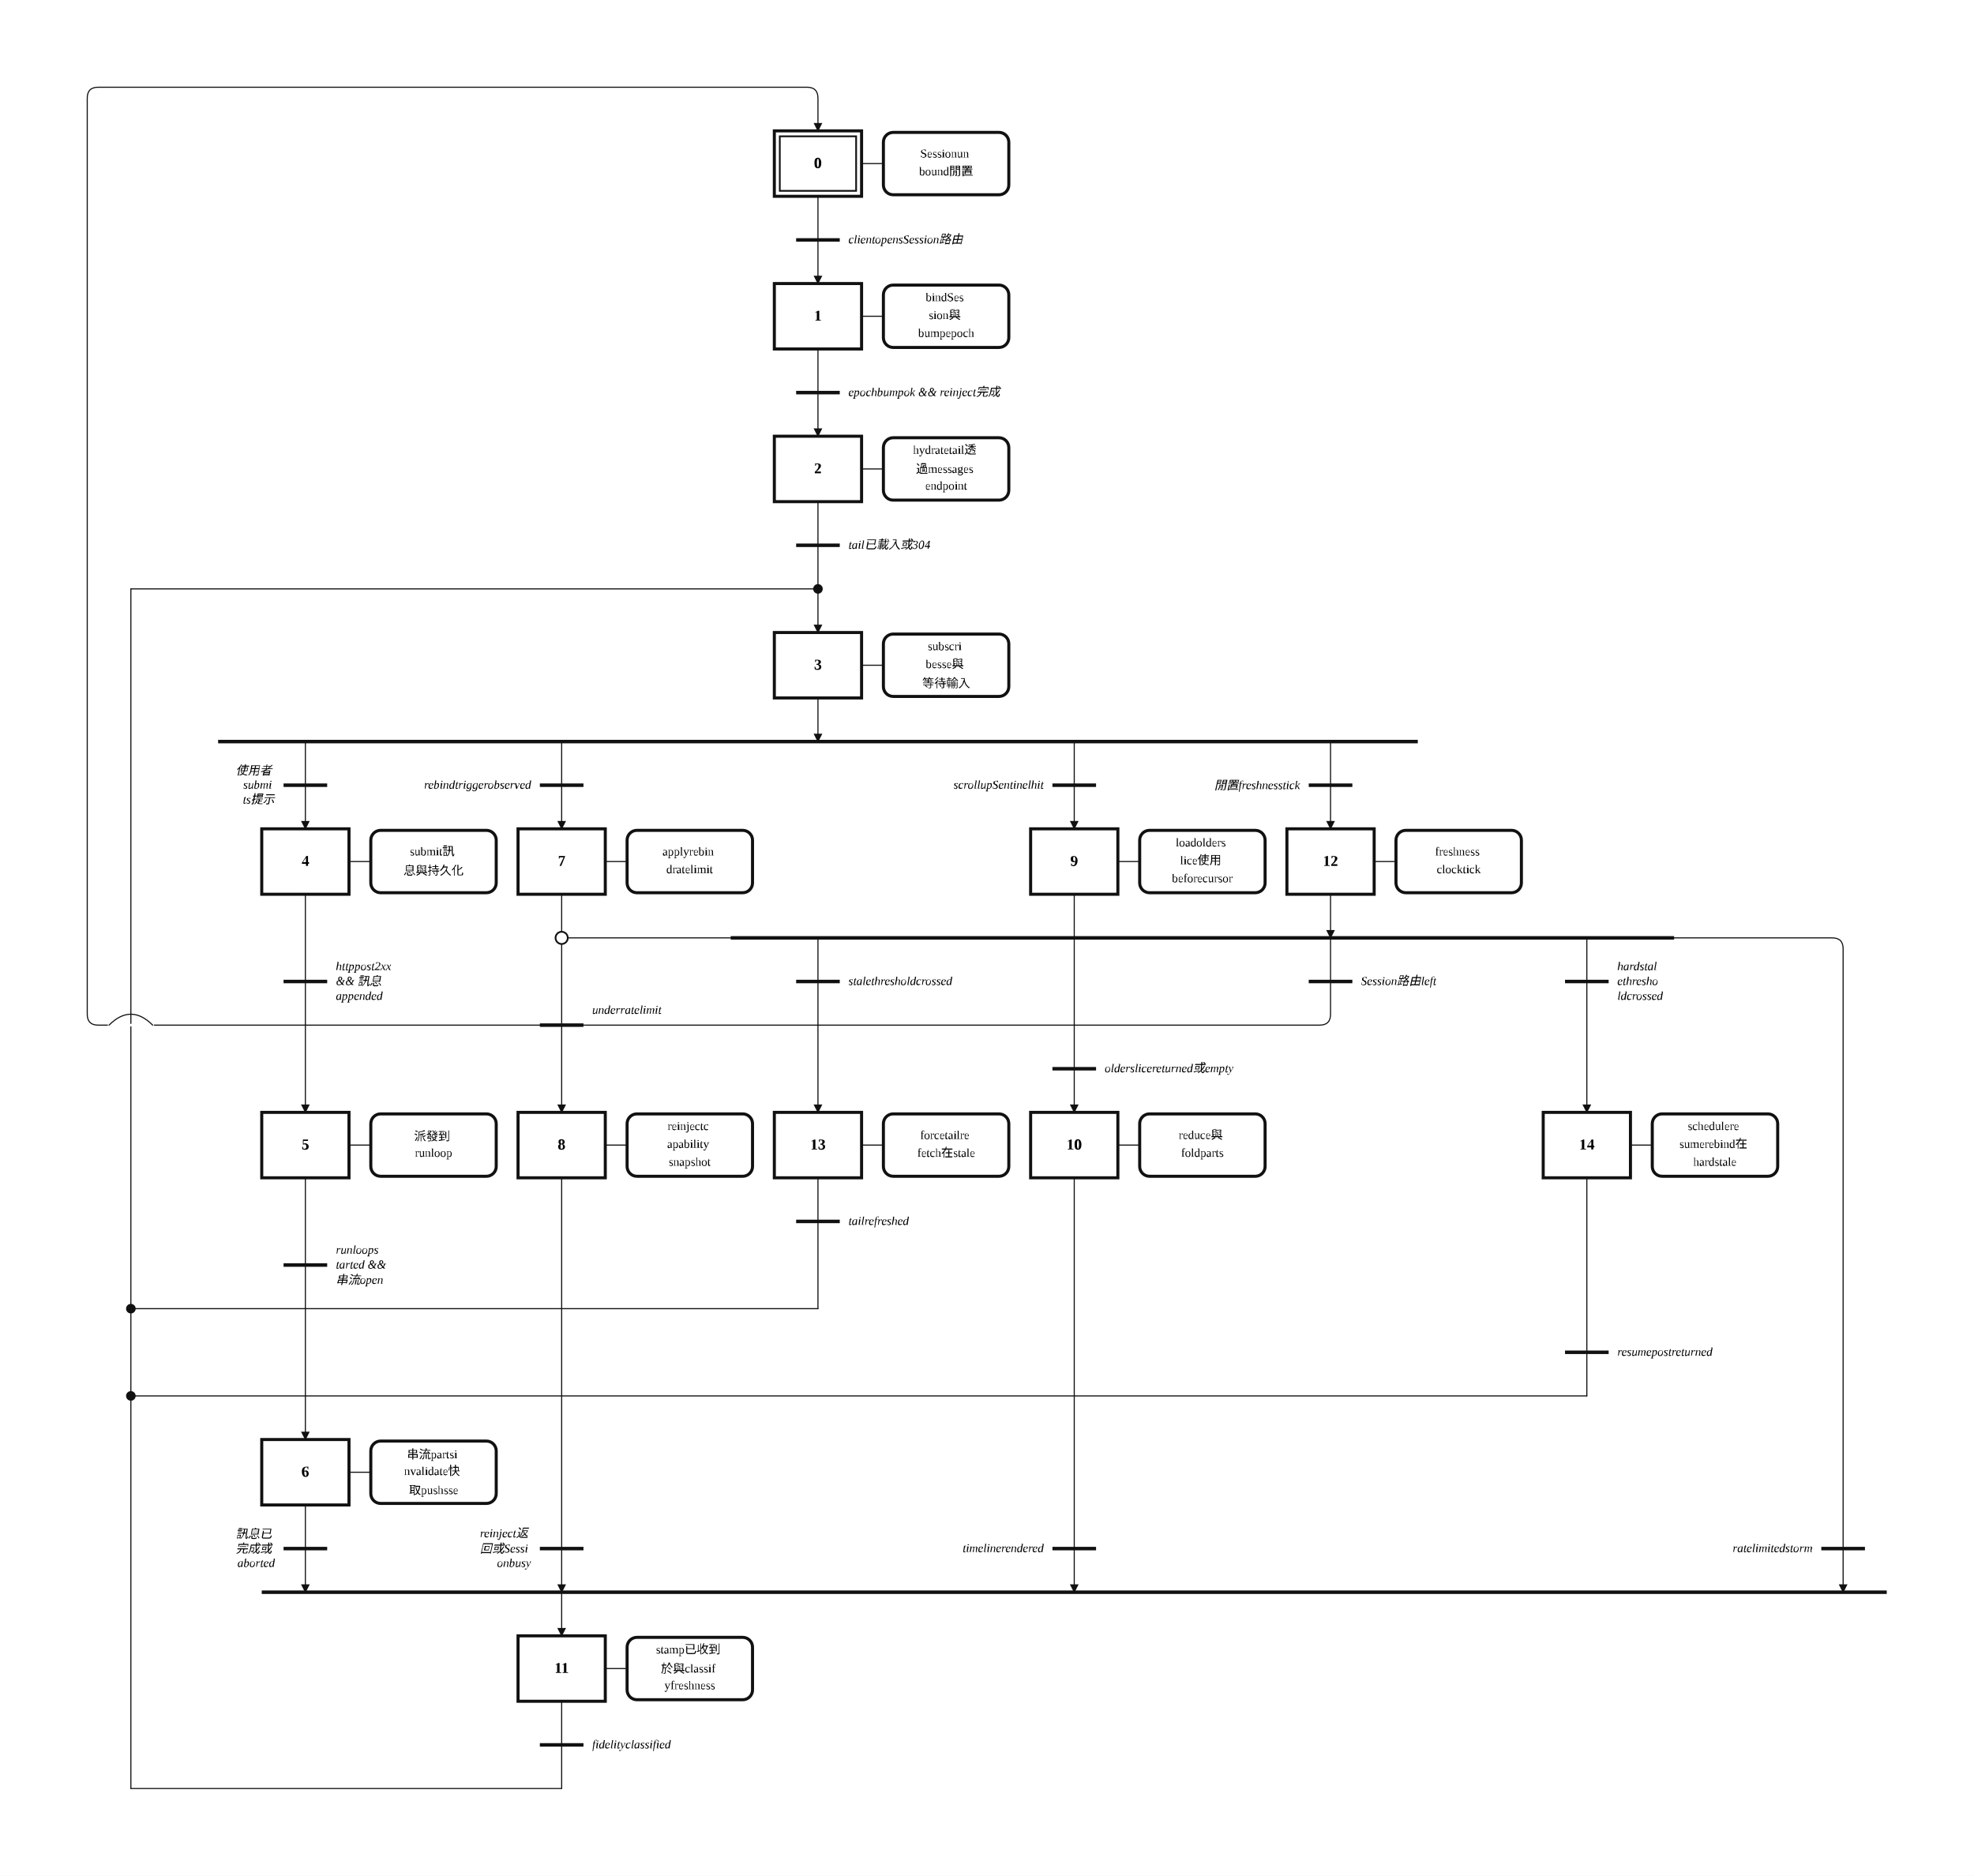
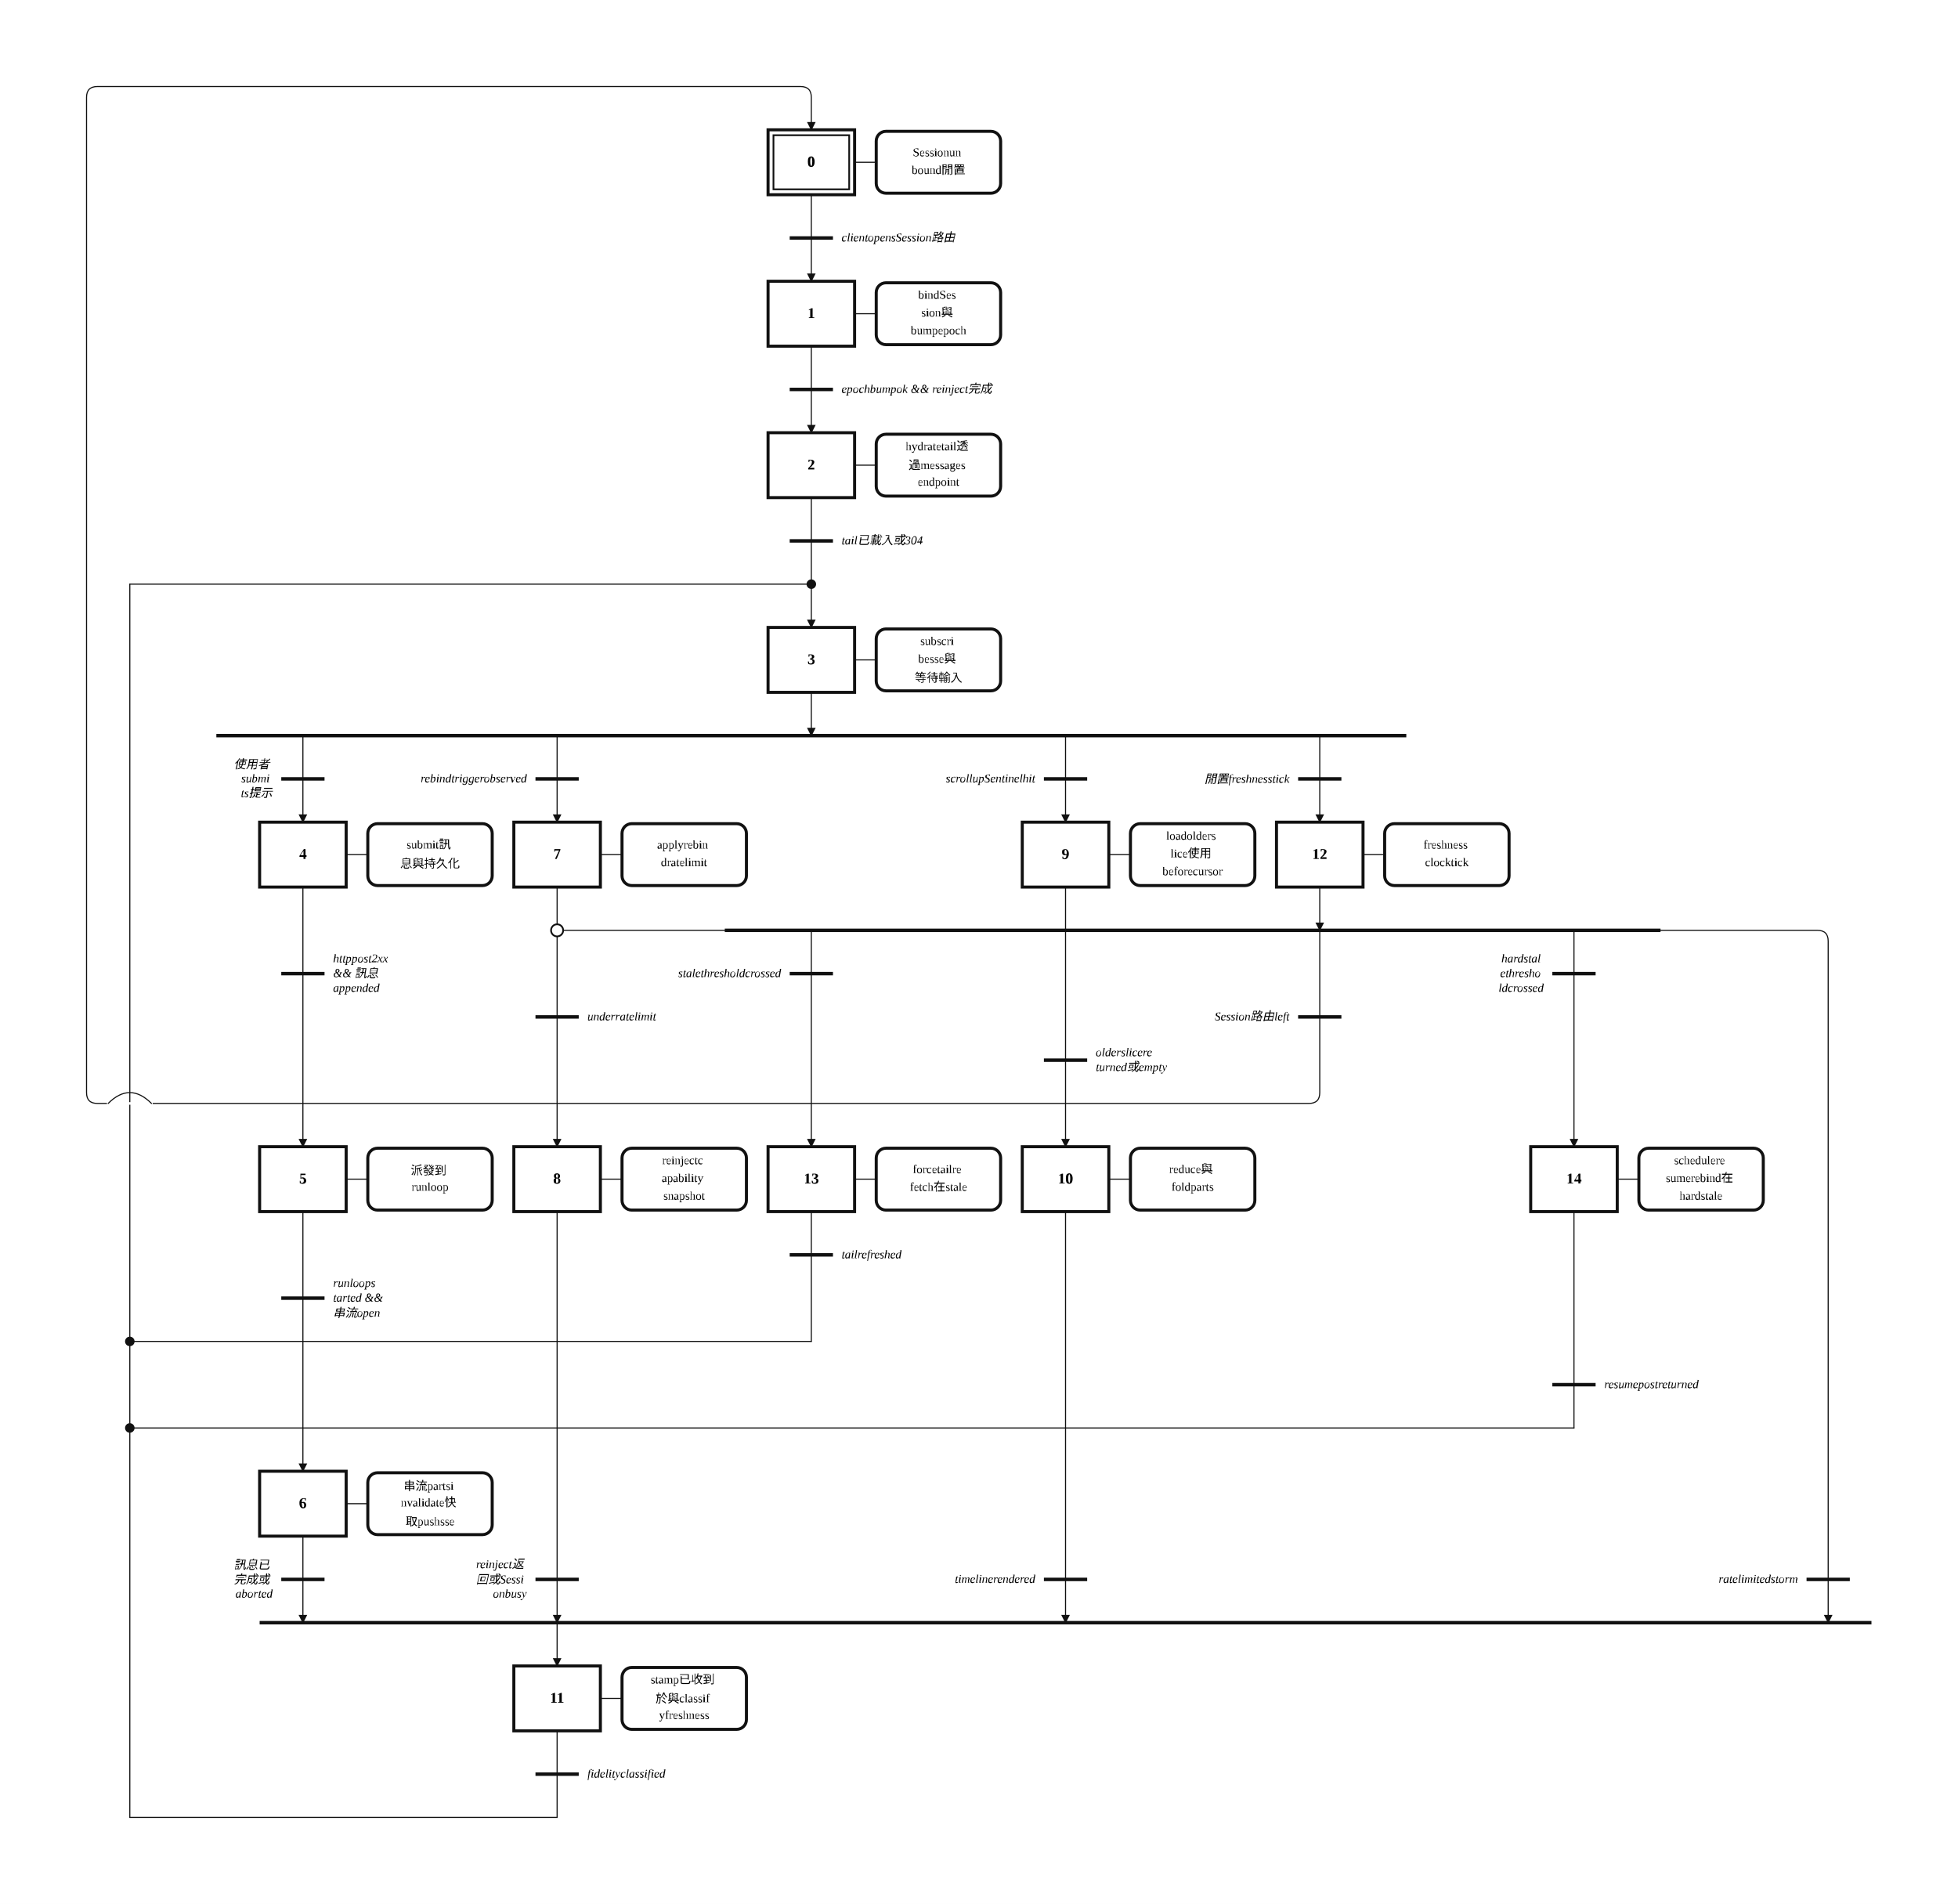
- <svg xmlns="http://www.w3.org/2000/svg" width="1810" height="1720" viewBox="-14.00 -2.00 90.50 86.00" role="img">
+ <svg xmlns="http://www.w3.org/2000/svg" width="1810" height="1760" viewBox="-14.00 -2.00 90.50 88.00" role="img">
  <style>
.step{fill:#fff;stroke:#111;stroke-width:.14}.step-inner{fill:none;stroke:#111;stroke-width:.08}
.action{fill:#fff;stroke:#111;stroke-width:.14}.gate{stroke:#111;stroke-width:.16}
.edge{fill:none;stroke:#111;stroke-width:.05;stroke-linecap:round;stroke-linejoin:round}.edge-arrow{marker-end:url(#arrow)}
.flyover-mask{stroke:#fff;stroke-width:.12;stroke-linecap:round}
.flyover{fill:none;stroke:#111;stroke-width:.05;stroke-linecap:round}
.junction{fill:#111;stroke:#111;stroke-width:0}.branch-junction{fill:#fff;stroke:#111;stroke-width:.08}
.assoc{stroke:#111;stroke-width:.05}.label{font:bold .7px 'Times New Roman', 'BiauKai', 'DFKai-SB', serif;text-anchor:middle;dominant-baseline:middle}
.action-label{font:.55px 'Times New Roman', 'BiauKai', 'DFKai-SB', serif;text-anchor:middle;dominant-baseline:middle}.gate-label{font:italic .55px 'Times New Roman', 'BiauKai', 'DFKai-SB', serif;text-anchor:start;dominant-baseline:middle}.gate-label-left{font:italic .55px 'Times New Roman', 'BiauKai', 'DFKai-SB', serif;text-anchor:end;dominant-baseline:middle}
</style>
  <defs>
    <marker id="arrow" markerWidth="0.4" markerHeight="0.4" refX="0.36" refY="0.2" orient="auto" markerUnits="userSpaceOnUse">
      <path d="M 0 0 L 0.4 0.2 L 0 0.4 z" fill="#111" />
    </marker>
  </defs>
-   <rect x="-14.00" y="-2.00" width="90.50" height="86.00" fill="white" />
+   <rect x="-14.00" y="-2.00" width="90.50" height="88.00" fill="white" />
  <path class="edge edge-arrow" d="M 23.50 23.00 L 23.50 27.00" />
  <path class="edge" d="M 23.50 7.00 L 23.50 9.00" />
  <path class="edge edge-arrow" d="M 23.50 9.00 L 23.50 11.00" />
  <path class="edge" d="M 23.50 14.00 L 23.50 16.00" />
  <path class="edge edge-arrow" d="M 23.50 16.00 L 23.50 18.00" />
  <path class="edge" d="M 23.50 21.00 L 23.50 23.00" />
  <path class="edge edge-arrow" d="M 23.50 30.00 L 23.50 32.00" />
  <path class="edge edge-arrow" d="M 0.00 32.00 L 0.00 36.00" />
  <path class="edge edge-arrow" d="M 11.75 32.00 L 11.75 36.00" />
  <path class="edge edge-arrow" d="M 35.25 32.00 L 35.25 36.00" />
  <path class="edge edge-arrow" d="M 47.00 32.00 L 47.00 36.00" />
  <path class="edge" d="M 0.00 39.00 L 0.00 43.00" />
-   <path class="edge edge-arrow" d="M 0.00 43.00 L 0.00 49.00" />
-   <path class="edge" d="M 0.00 52.00 L 0.00 56.00" />
-   <path class="edge edge-arrow" d="M 0.00 56.00 L 0.00 64.00" />
-   <path class="edge edge-arrow" d="M 0.00 67.00 L 0.00 71.00" />
-   <path class="edge edge-arrow" d="M 11.75 71.00 L 11.75 73.00" />
+   <path class="edge edge-arrow" d="M 0.00 43.00 L 0.00 51.00" />
+   <path class="edge" d="M 0.00 54.00 L 0.00 58.00" />
+   <path class="edge edge-arrow" d="M 0.00 58.00 L 0.00 66.00" />
+   <path class="edge edge-arrow" d="M 0.00 69.00 L 0.00 73.00" />
+   <path class="edge edge-arrow" d="M 11.75 73.00 L 11.75 75.00" />
  <path class="edge" d="M 11.75 39.00 L 11.75 41.00" />
  <path class="edge" d="M 11.75 41.00 L 11.75 45.00" />
-   <path class="edge edge-arrow" d="M 11.75 45.00 L 11.75 49.00" />
-   <path class="edge edge-arrow" d="M 11.75 41.00 L 70.00 41.00 Q 70.50 41.00 70.50 41.50 L 70.50 71.00" />
-   <path class="edge edge-arrow" d="M 11.75 52.00 L 11.75 71.00" />
+   <path class="edge edge-arrow" d="M 11.75 45.00 L 11.75 51.00" />
+   <path class="edge edge-arrow" d="M 11.75 41.00 L 70.00 41.00 Q 70.50 41.00 70.50 41.50 L 70.50 73.00" />
+   <path class="edge edge-arrow" d="M 11.75 54.00 L 11.75 73.00" />
  <path class="edge" d="M 35.25 39.00 L 35.25 47.00" />
-   <path class="edge edge-arrow" d="M 35.25 47.00 L 35.25 49.00" />
-   <path class="edge edge-arrow" d="M 35.25 52.00 L 35.25 71.00" />
-   <path class="edge" d="M 11.75 76.00 L 11.75 78.00" />
+   <path class="edge edge-arrow" d="M 35.25 47.00 L 35.25 51.00" />
+   <path class="edge edge-arrow" d="M 35.25 54.00 L 35.25 73.00" />
  <path class="edge" d="M 11.75 78.00 L 11.75 80.00" />
-   <path class="edge" d="M 11.75 80.00 L -8.00 80.00" />
-   <path class="edge" d="M -8.00 80.00 L -8.00 25.00" />
+   <path class="edge" d="M 11.75 80.00 L 11.75 82.00" />
+   <path class="edge" d="M 11.75 82.00 L -8.00 82.00" />
+   <path class="edge" d="M -8.00 82.00 L -8.00 25.00" />
  <path class="edge" d="M -8.00 25.00 L 23.50 25.00" />
  <path class="edge edge-arrow" d="M 47.00 39.00 L 47.00 41.00" />
-   <path class="edge edge-arrow" d="M 23.50 41.00 L 23.50 49.00" />
-   <path class="edge edge-arrow" d="M 58.75 41.00 L 58.75 49.00" />
-   <path class="edge edge-arrow" d="M 47.00 41.00 L 47.00 44.50 Q 47.00 45.00 46.50 45.00 L -9.50 45.00 Q -10.00 45.00 -10.00 44.50 L -10.00 2.50 Q -10.00 2.00 -9.50 2.00 L 23.00 2.00 Q 23.50 2.00 23.50 2.50 L 23.50 4.00" />
-   <path class="edge" d="M 23.50 52.00 L 23.50 54.00" />
-   <path class="edge" d="M 23.50 54.00 L 23.50 58.00" />
-   <path class="edge" d="M 23.50 58.00 L -8.00 58.00" />
-   <path class="edge" d="M 58.75 52.00 L 58.75 60.00" />
-   <path class="edge" d="M 58.75 60.00 L 58.75 62.00" />
-   <path class="edge" d="M 58.75 62.00 L -8.00 62.00" />
+   <path class="edge edge-arrow" d="M 23.50 41.00 L 23.50 51.00" />
+   <path class="edge edge-arrow" d="M 58.75 41.00 L 58.75 51.00" />
+   <path class="edge edge-arrow" d="M 47.00 41.00 L 47.00 48.50 Q 47.00 49.00 46.50 49.00 L -9.50 49.00 Q -10.00 49.00 -10.00 48.50 L -10.00 2.50 Q -10.00 2.00 -9.50 2.00 L 23.00 2.00 Q 23.50 2.00 23.50 2.50 L 23.50 4.00" />
+   <path class="edge" d="M 23.50 54.00 L 23.50 56.00" />
+   <path class="edge" d="M 23.50 56.00 L 23.50 60.00" />
+   <path class="edge" d="M 23.50 60.00 L -8.00 60.00" />
+   <path class="edge" d="M 58.75 54.00 L 58.75 62.00" />
+   <path class="edge" d="M 58.75 62.00 L 58.75 64.00" />
+   <path class="edge" d="M 58.75 64.00 L -8.00 64.00" />
  <rect class="step" x="21.50" y="4.00" width="4.00" height="3.00" />
  <rect class="step-inner" x="21.75" y="4.25" width="3.50" height="2.50" />
  <text class="label" x="23.50" y="5.50">0</text>
  <rect class="step" x="21.50" y="11.00" width="4.00" height="3.00" />
  <text class="label" x="23.50" y="12.50">1</text>
  <rect class="step" x="21.50" y="18.00" width="4.00" height="3.00" />
  <text class="label" x="23.50" y="19.50">2</text>
  <rect class="step" x="21.50" y="27.00" width="4.00" height="3.00" />
  <text class="label" x="23.50" y="28.50">3</text>
  <rect class="step" x="-2.00" y="36.00" width="4.00" height="3.00" />
  <text class="label" x="0.00" y="37.50">4</text>
-   <rect class="step" x="-2.00" y="49.00" width="4.00" height="3.00" />
-   <text class="label" x="0.00" y="50.50">5</text>
-   <rect class="step" x="-2.00" y="64.00" width="4.00" height="3.00" />
-   <text class="label" x="0.00" y="65.50">6</text>
+   <rect class="step" x="-2.00" y="51.00" width="4.00" height="3.00" />
+   <text class="label" x="0.00" y="52.50">5</text>
+   <rect class="step" x="-2.00" y="66.00" width="4.00" height="3.00" />
+   <text class="label" x="0.00" y="67.50">6</text>
  <rect class="step" x="9.75" y="36.00" width="4.00" height="3.00" />
  <text class="label" x="11.75" y="37.50">7</text>
-   <rect class="step" x="9.75" y="49.00" width="4.00" height="3.00" />
-   <text class="label" x="11.75" y="50.50">8</text>
+   <rect class="step" x="9.75" y="51.00" width="4.00" height="3.00" />
+   <text class="label" x="11.75" y="52.50">8</text>
  <rect class="step" x="33.25" y="36.00" width="4.00" height="3.00" />
  <text class="label" x="35.25" y="37.50">9</text>
-   <rect class="step" x="33.25" y="49.00" width="4.00" height="3.00" />
-   <text class="label" x="35.25" y="50.50">10</text>
-   <rect class="step" x="9.75" y="73.00" width="4.00" height="3.00" />
-   <text class="label" x="11.75" y="74.50">11</text>
+   <rect class="step" x="33.25" y="51.00" width="4.00" height="3.00" />
+   <text class="label" x="35.25" y="52.50">10</text>
+   <rect class="step" x="9.75" y="75.00" width="4.00" height="3.00" />
+   <text class="label" x="11.75" y="76.50">11</text>
  <rect class="step" x="45.00" y="36.00" width="4.00" height="3.00" />
  <text class="label" x="47.00" y="37.50">12</text>
-   <rect class="step" x="21.50" y="49.00" width="4.00" height="3.00" />
-   <text class="label" x="23.50" y="50.50">13</text>
-   <rect class="step" x="56.75" y="49.00" width="4.00" height="3.00" />
-   <text class="label" x="58.75" y="50.50">14</text>
+   <rect class="step" x="21.50" y="51.00" width="4.00" height="3.00" />
+   <text class="label" x="23.50" y="52.50">13</text>
+   <rect class="step" x="56.75" y="51.00" width="4.00" height="3.00" />
+   <text class="label" x="58.75" y="52.50">14</text>
  <line class="assoc" x1="25.50" y1="5.50" x2="26.50" y2="5.50" />
  <rect class="action" x="26.50" y="4.07" width="5.75" height="2.86" rx="0.45" ry="0.45" />
  <text class="action-label" x="29.38" y="5.09">
    <tspan x="29.38" dy="0">Sessionun</tspan>
    <tspan x="29.38" dy="0.82">bound閒置</tspan>
  </text>
  <line class="assoc" x1="25.50" y1="12.50" x2="26.50" y2="12.50" />
  <rect class="action" x="26.50" y="11.07" width="5.75" height="2.86" rx="0.45" ry="0.45" />
  <text class="action-label" x="29.38" y="11.68">
    <tspan x="29.38" dy="0">bindSes</tspan>
    <tspan x="29.38" dy="0.82">sion與</tspan>
    <tspan x="29.38" dy="0.82">bumpepoch</tspan>
  </text>
  <line class="assoc" x1="25.50" y1="19.50" x2="26.50" y2="19.50" />
  <rect class="action" x="26.50" y="18.07" width="5.75" height="2.86" rx="0.45" ry="0.45" />
  <text class="action-label" x="29.38" y="18.68">
    <tspan x="29.38" dy="0">hydratetail透</tspan>
    <tspan x="29.38" dy="0.82">過messages</tspan>
    <tspan x="29.38" dy="0.82">endpoint</tspan>
  </text>
  <line class="assoc" x1="25.50" y1="28.50" x2="26.50" y2="28.50" />
  <rect class="action" x="26.50" y="27.07" width="5.75" height="2.86" rx="0.45" ry="0.45" />
  <text class="action-label" x="29.38" y="27.68">
    <tspan x="29.38" dy="0">subscri</tspan>
    <tspan x="29.38" dy="0.82">besse與</tspan>
    <tspan x="29.38" dy="0.82">等待輸入</tspan>
  </text>
  <line class="assoc" x1="2.00" y1="37.50" x2="3.00" y2="37.50" />
  <rect class="action" x="3.00" y="36.07" width="5.75" height="2.86" rx="0.45" ry="0.45" />
  <text class="action-label" x="5.88" y="37.09">
    <tspan x="5.88" dy="0">submit訊</tspan>
    <tspan x="5.88" dy="0.82">息與持久化</tspan>
  </text>
-   <line class="assoc" x1="2.00" y1="50.50" x2="3.00" y2="50.50" />
-   <rect class="action" x="3.00" y="49.07" width="5.75" height="2.86" rx="0.45" ry="0.45" />
-   <text class="action-label" x="5.88" y="50.09">
+   <line class="assoc" x1="2.00" y1="52.50" x2="3.00" y2="52.50" />
+   <rect class="action" x="3.00" y="51.07" width="5.75" height="2.86" rx="0.45" ry="0.45" />
+   <text class="action-label" x="5.88" y="52.09">
    <tspan x="5.88" dy="0">派發到</tspan>
    <tspan x="5.88" dy="0.82">runloop</tspan>
  </text>
-   <line class="assoc" x1="2.00" y1="65.50" x2="3.00" y2="65.50" />
-   <rect class="action" x="3.00" y="64.07" width="5.75" height="2.86" rx="0.45" ry="0.45" />
-   <text class="action-label" x="5.88" y="64.68">
+   <line class="assoc" x1="2.00" y1="67.50" x2="3.00" y2="67.50" />
+   <rect class="action" x="3.00" y="66.07" width="5.75" height="2.86" rx="0.45" ry="0.45" />
+   <text class="action-label" x="5.88" y="66.68">
    <tspan x="5.88" dy="0">串流partsi</tspan>
    <tspan x="5.88" dy="0.82">nvalidate快</tspan>
    <tspan x="5.88" dy="0.82">取pushsse</tspan>
  </text>
  <line class="assoc" x1="13.75" y1="37.50" x2="14.75" y2="37.50" />
  <rect class="action" x="14.75" y="36.07" width="5.75" height="2.86" rx="0.45" ry="0.45" />
  <text class="action-label" x="17.62" y="37.09">
    <tspan x="17.62" dy="0">applyrebin</tspan>
    <tspan x="17.62" dy="0.82">dratelimit</tspan>
  </text>
-   <line class="assoc" x1="13.75" y1="50.50" x2="14.75" y2="50.50" />
-   <rect class="action" x="14.75" y="49.07" width="5.75" height="2.86" rx="0.45" ry="0.45" />
-   <text class="action-label" x="17.62" y="49.68">
+   <line class="assoc" x1="13.75" y1="52.50" x2="14.75" y2="52.50" />
+   <rect class="action" x="14.75" y="51.07" width="5.75" height="2.86" rx="0.45" ry="0.45" />
+   <text class="action-label" x="17.62" y="51.68">
    <tspan x="17.62" dy="0">reinjectc</tspan>
    <tspan x="17.62" dy="0.82">apability</tspan>
    <tspan x="17.62" dy="0.82">snapshot</tspan>
  </text>
  <line class="assoc" x1="37.25" y1="37.50" x2="38.25" y2="37.50" />
  <rect class="action" x="38.25" y="36.07" width="5.75" height="2.86" rx="0.45" ry="0.45" />
  <text class="action-label" x="41.12" y="36.68">
    <tspan x="41.12" dy="0">loadolders</tspan>
    <tspan x="41.12" dy="0.82">lice使用</tspan>
    <tspan x="41.12" dy="0.82">beforecursor</tspan>
  </text>
-   <line class="assoc" x1="37.25" y1="50.50" x2="38.25" y2="50.50" />
-   <rect class="action" x="38.25" y="49.07" width="5.75" height="2.86" rx="0.45" ry="0.45" />
-   <text class="action-label" x="41.12" y="50.09">
+   <line class="assoc" x1="37.25" y1="52.50" x2="38.25" y2="52.50" />
+   <rect class="action" x="38.25" y="51.07" width="5.75" height="2.86" rx="0.45" ry="0.45" />
+   <text class="action-label" x="41.12" y="52.09">
    <tspan x="41.12" dy="0">reduce與</tspan>
    <tspan x="41.12" dy="0.82">foldparts</tspan>
  </text>
-   <line class="assoc" x1="13.75" y1="74.50" x2="14.75" y2="74.50" />
-   <rect class="action" x="14.75" y="73.07" width="5.75" height="2.86" rx="0.45" ry="0.45" />
-   <text class="action-label" x="17.62" y="73.68">
+   <line class="assoc" x1="13.75" y1="76.50" x2="14.75" y2="76.50" />
+   <rect class="action" x="14.75" y="75.07" width="5.75" height="2.86" rx="0.45" ry="0.45" />
+   <text class="action-label" x="17.62" y="75.68">
    <tspan x="17.62" dy="0">stamp已收到</tspan>
    <tspan x="17.62" dy="0.82">於與classif</tspan>
    <tspan x="17.62" dy="0.82">yfreshness</tspan>
  </text>
  <line class="assoc" x1="49.00" y1="37.50" x2="50.00" y2="37.50" />
  <rect class="action" x="50.00" y="36.07" width="5.75" height="2.86" rx="0.45" ry="0.45" />
  <text class="action-label" x="52.88" y="37.09">
    <tspan x="52.88" dy="0">freshness</tspan>
    <tspan x="52.88" dy="0.82">clocktick</tspan>
  </text>
-   <line class="assoc" x1="25.50" y1="50.50" x2="26.50" y2="50.50" />
-   <rect class="action" x="26.50" y="49.07" width="5.75" height="2.86" rx="0.45" ry="0.45" />
-   <text class="action-label" x="29.38" y="50.09">
+   <line class="assoc" x1="25.50" y1="52.50" x2="26.50" y2="52.50" />
+   <rect class="action" x="26.50" y="51.07" width="5.75" height="2.86" rx="0.45" ry="0.45" />
+   <text class="action-label" x="29.38" y="52.09">
    <tspan x="29.38" dy="0">forcetailre</tspan>
    <tspan x="29.38" dy="0.82">fetch在stale</tspan>
  </text>
-   <line class="assoc" x1="60.75" y1="50.50" x2="61.75" y2="50.50" />
-   <rect class="action" x="61.75" y="49.07" width="5.75" height="2.86" rx="0.45" ry="0.45" />
-   <text class="action-label" x="64.62" y="49.68">
+   <line class="assoc" x1="60.75" y1="52.50" x2="61.75" y2="52.50" />
+   <rect class="action" x="61.75" y="51.07" width="5.75" height="2.86" rx="0.45" ry="0.45" />
+   <text class="action-label" x="64.62" y="51.68">
    <tspan x="64.62" dy="0">schedulere</tspan>
    <tspan x="64.62" dy="0.82">sumerebind在</tspan>
    <tspan x="64.62" dy="0.82">hardstale</tspan>
  </text>
  <line class="gate" x1="22.50" y1="9.00" x2="24.50" y2="9.00" />
  <text class="gate-label" x="24.90" y="9.00">
    <tspan x="24.90" dy="0">clientopensSession路由</tspan>
  </text>
  <line class="gate" x1="22.50" y1="16.00" x2="24.50" y2="16.00" />
  <text class="gate-label" x="24.90" y="16.00">
    <tspan x="24.90" dy="0">epochbumpok &amp;&amp; reinject完成</tspan>
  </text>
  <line class="gate" x1="22.50" y1="23.00" x2="24.50" y2="23.00" />
  <text class="gate-label" x="24.90" y="23.00">
    <tspan x="24.90" dy="0">tail已載入或304</tspan>
  </text>
  <line class="gate" x1="-4.00" y1="32.00" x2="51.00" y2="32.00" />
  <line class="gate" x1="-1.00" y1="43.00" x2="1.00" y2="43.00" />
  <text class="gate-label" x="1.40" y="42.32">
    <tspan x="1.40" dy="0">httppost2xx</tspan>
    <tspan x="1.40" dy="0.68">&amp;&amp; 訊息</tspan>
    <tspan x="1.40" dy="0.68">appended</tspan>
  </text>
-   <line class="gate" x1="-1.00" y1="56.00" x2="1.00" y2="56.00" />
-   <text class="gate-label" x="1.40" y="55.32">
+   <line class="gate" x1="-1.00" y1="58.00" x2="1.00" y2="58.00" />
+   <text class="gate-label" x="1.40" y="57.32">
    <tspan x="1.40" dy="0">runloops</tspan>
    <tspan x="1.40" dy="0.68">tarted &amp;&amp;</tspan>
    <tspan x="1.40" dy="0.68">串流open</tspan>
  </text>
-   <line class="gate" x1="-2.00" y1="71.00" x2="72.50" y2="71.00" />
+   <line class="gate" x1="-2.00" y1="73.00" x2="72.50" y2="73.00" />
  <line class="gate" x1="10.75" y1="45.00" x2="12.75" y2="45.00" />
-   <text class="gate-label" x="13.15" y="44.32">
+   <text class="gate-label" x="13.15" y="45.00">
    <tspan x="13.15" dy="0">underratelimit</tspan>
  </text>
  <line class="gate" x1="34.25" y1="47.00" x2="36.25" y2="47.00" />
-   <text class="gate-label" x="36.65" y="47.00">
-     <tspan x="36.65" dy="0">olderslicereturned或empty</tspan>
-   </text>
-   <line class="gate" x1="10.75" y1="78.00" x2="12.75" y2="78.00" />
-   <text class="gate-label" x="13.15" y="78.00">
+   <text class="gate-label" x="36.65" y="46.66">
+     <tspan x="36.65" dy="0">olderslicere</tspan>
+     <tspan x="36.65" dy="0.68">turned或empty</tspan>
+   </text>
+   <line class="gate" x1="10.75" y1="80.00" x2="12.75" y2="80.00" />
+   <text class="gate-label" x="13.15" y="80.00">
    <tspan x="13.15" dy="0">fidelityclassified</tspan>
  </text>
  <line class="gate" x1="19.50" y1="41.00" x2="62.75" y2="41.00" />
-   <line class="gate" x1="22.50" y1="54.00" x2="24.50" y2="54.00" />
-   <text class="gate-label" x="24.90" y="54.00">
+   <line class="gate" x1="22.50" y1="56.00" x2="24.50" y2="56.00" />
+   <text class="gate-label" x="24.90" y="56.00">
    <tspan x="24.90" dy="0">tailrefreshed</tspan>
  </text>
-   <line class="gate" x1="57.75" y1="60.00" x2="59.75" y2="60.00" />
-   <text class="gate-label" x="60.15" y="60.00">
+   <line class="gate" x1="57.75" y1="62.00" x2="59.75" y2="62.00" />
+   <text class="gate-label" x="60.15" y="62.00">
    <tspan x="60.15" dy="0">resumepostreturned</tspan>
  </text>
  <line class="gate" x1="-1.00" y1="34.00" x2="1.00" y2="34.00" />
  <text class="gate-label-left" x="-1.40" y="33.32">
    <tspan x="-1.40" dy="0">使用者</tspan>
    <tspan x="-1.40" dy="0.68">submi</tspan>
    <tspan x="-1.40" dy="0.68">ts提示</tspan>
  </text>
  <line class="gate" x1="10.75" y1="34.00" x2="12.75" y2="34.00" />
  <text class="gate-label-left" x="10.35" y="34.00">
    <tspan x="10.35" dy="0">rebindtriggerobserved</tspan>
  </text>
  <line class="gate" x1="34.25" y1="34.00" x2="36.25" y2="34.00" />
  <text class="gate-label-left" x="33.85" y="34.00">
    <tspan x="33.85" dy="0">scrollupSentinelhit</tspan>
  </text>
  <line class="gate" x1="46.00" y1="34.00" x2="48.00" y2="34.00" />
  <text class="gate-label-left" x="45.60" y="34.00">
    <tspan x="45.60" dy="0">閒置freshnesstick</tspan>
  </text>
-   <line class="gate" x1="-1.00" y1="69.00" x2="1.00" y2="69.00" />
-   <text class="gate-label-left" x="-1.40" y="68.32">
+   <line class="gate" x1="-1.00" y1="71.00" x2="1.00" y2="71.00" />
+   <text class="gate-label-left" x="-1.40" y="70.32">
    <tspan x="-1.40" dy="0">訊息已</tspan>
    <tspan x="-1.40" dy="0.68">完成或</tspan>
    <tspan x="-1.40" dy="0.68">aborted</tspan>
  </text>
-   <line class="gate" x1="69.50" y1="69.00" x2="71.50" y2="69.00" />
-   <text class="gate-label-left" x="69.10" y="69.00">
+   <line class="gate" x1="69.50" y1="71.00" x2="71.50" y2="71.00" />
+   <text class="gate-label-left" x="69.10" y="71.00">
    <tspan x="69.10" dy="0">ratelimitedstorm</tspan>
  </text>
-   <line class="gate" x1="10.75" y1="69.00" x2="12.75" y2="69.00" />
-   <text class="gate-label-left" x="10.35" y="68.32">
+   <line class="gate" x1="10.75" y1="71.00" x2="12.75" y2="71.00" />
+   <text class="gate-label-left" x="10.35" y="70.32">
    <tspan x="10.35" dy="0">reinject返</tspan>
    <tspan x="10.35" dy="0.68">回或Sessi</tspan>
    <tspan x="10.35" dy="0.68">onbusy</tspan>
  </text>
-   <line class="gate" x1="34.25" y1="69.00" x2="36.25" y2="69.00" />
-   <text class="gate-label-left" x="33.85" y="69.00">
+   <line class="gate" x1="34.25" y1="71.00" x2="36.25" y2="71.00" />
+   <text class="gate-label-left" x="33.85" y="71.00">
    <tspan x="33.85" dy="0">timelinerendered</tspan>
  </text>
  <line class="gate" x1="22.50" y1="43.00" x2="24.50" y2="43.00" />
-   <text class="gate-label" x="24.90" y="43.00">
-     <tspan x="24.90" dy="0">stalethresholdcrossed</tspan>
+   <text class="gate-label-left" x="22.10" y="43.00">
+     <tspan x="22.10" dy="0">stalethresholdcrossed</tspan>
  </text>
  <line class="gate" x1="57.75" y1="43.00" x2="59.75" y2="43.00" />
-   <text class="gate-label" x="60.15" y="42.32">
-     <tspan x="60.15" dy="0">hardstal</tspan>
-     <tspan x="60.15" dy="0.68">ethresho</tspan>
-     <tspan x="60.15" dy="0.68">ldcrossed</tspan>
-   </text>
-   <line class="gate" x1="46.00" y1="43.00" x2="48.00" y2="43.00" />
-   <text class="gate-label" x="48.40" y="43.00">
-     <tspan x="48.40" dy="0">Session路由left</tspan>
-   </text>
-   <line class="flyover-mask" x1="-9.00" y1="45.00" x2="-7.00" y2="45.00" />
-   <path class="flyover" d="M -9.00 45.00 Q -8.00 44.00 -7.00 45.00" />
+   <text class="gate-label-left" x="57.35" y="42.32">
+     <tspan x="57.35" dy="0">hardstal</tspan>
+     <tspan x="57.35" dy="0.68">ethresho</tspan>
+     <tspan x="57.35" dy="0.68">ldcrossed</tspan>
+   </text>
+   <line class="gate" x1="46.00" y1="45.00" x2="48.00" y2="45.00" />
+   <text class="gate-label-left" x="45.60" y="45.00">
+     <tspan x="45.60" dy="0">Session路由left</tspan>
+   </text>
+   <line class="flyover-mask" x1="-9.00" y1="49.00" x2="-7.00" y2="49.00" />
+   <path class="flyover" d="M -9.00 49.00 Q -8.00 48.00 -7.00 49.00" />
  <circle class="junction" cx="23.50" cy="25.00" r="0.22" />
-   <circle class="junction" cx="-8.00" cy="58.00" r="0.22" />
-   <circle class="junction" cx="-8.00" cy="62.00" r="0.22" />
+   <circle class="junction" cx="-8.00" cy="60.00" r="0.22" />
+   <circle class="junction" cx="-8.00" cy="64.00" r="0.22" />
  <circle class="branch-junction" cx="11.75" cy="41.00" r="0.28" />
</svg>
